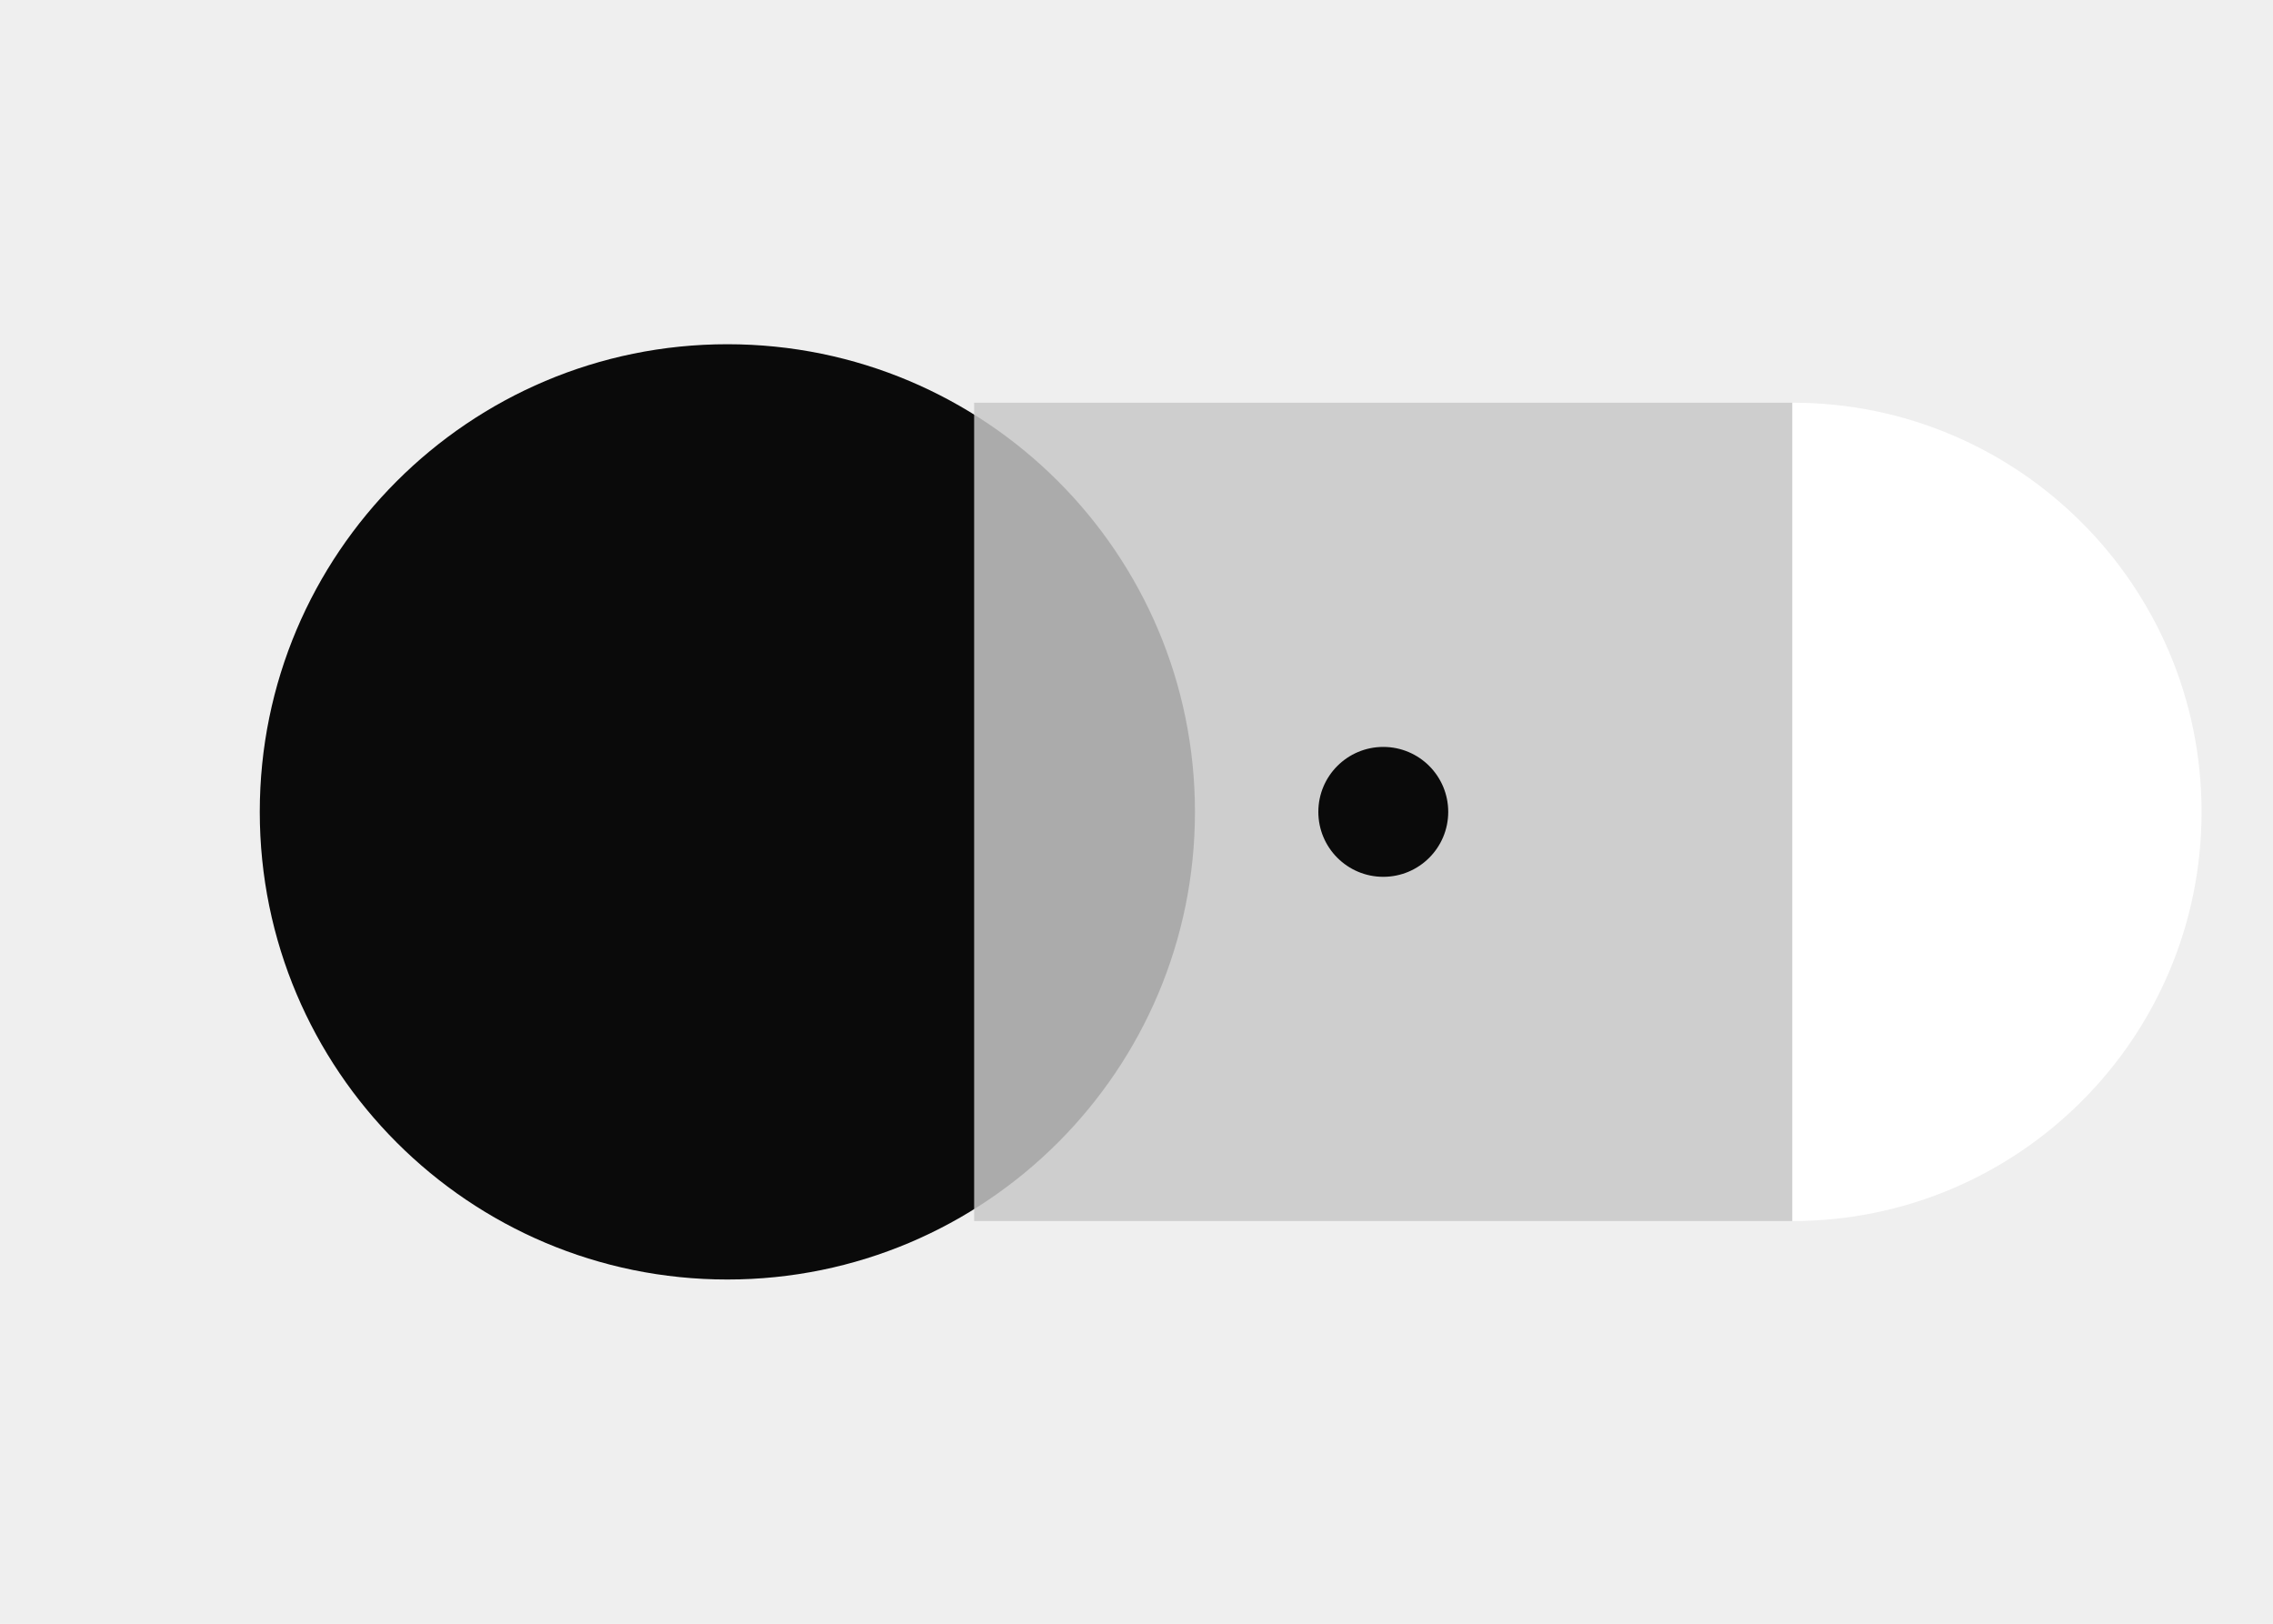
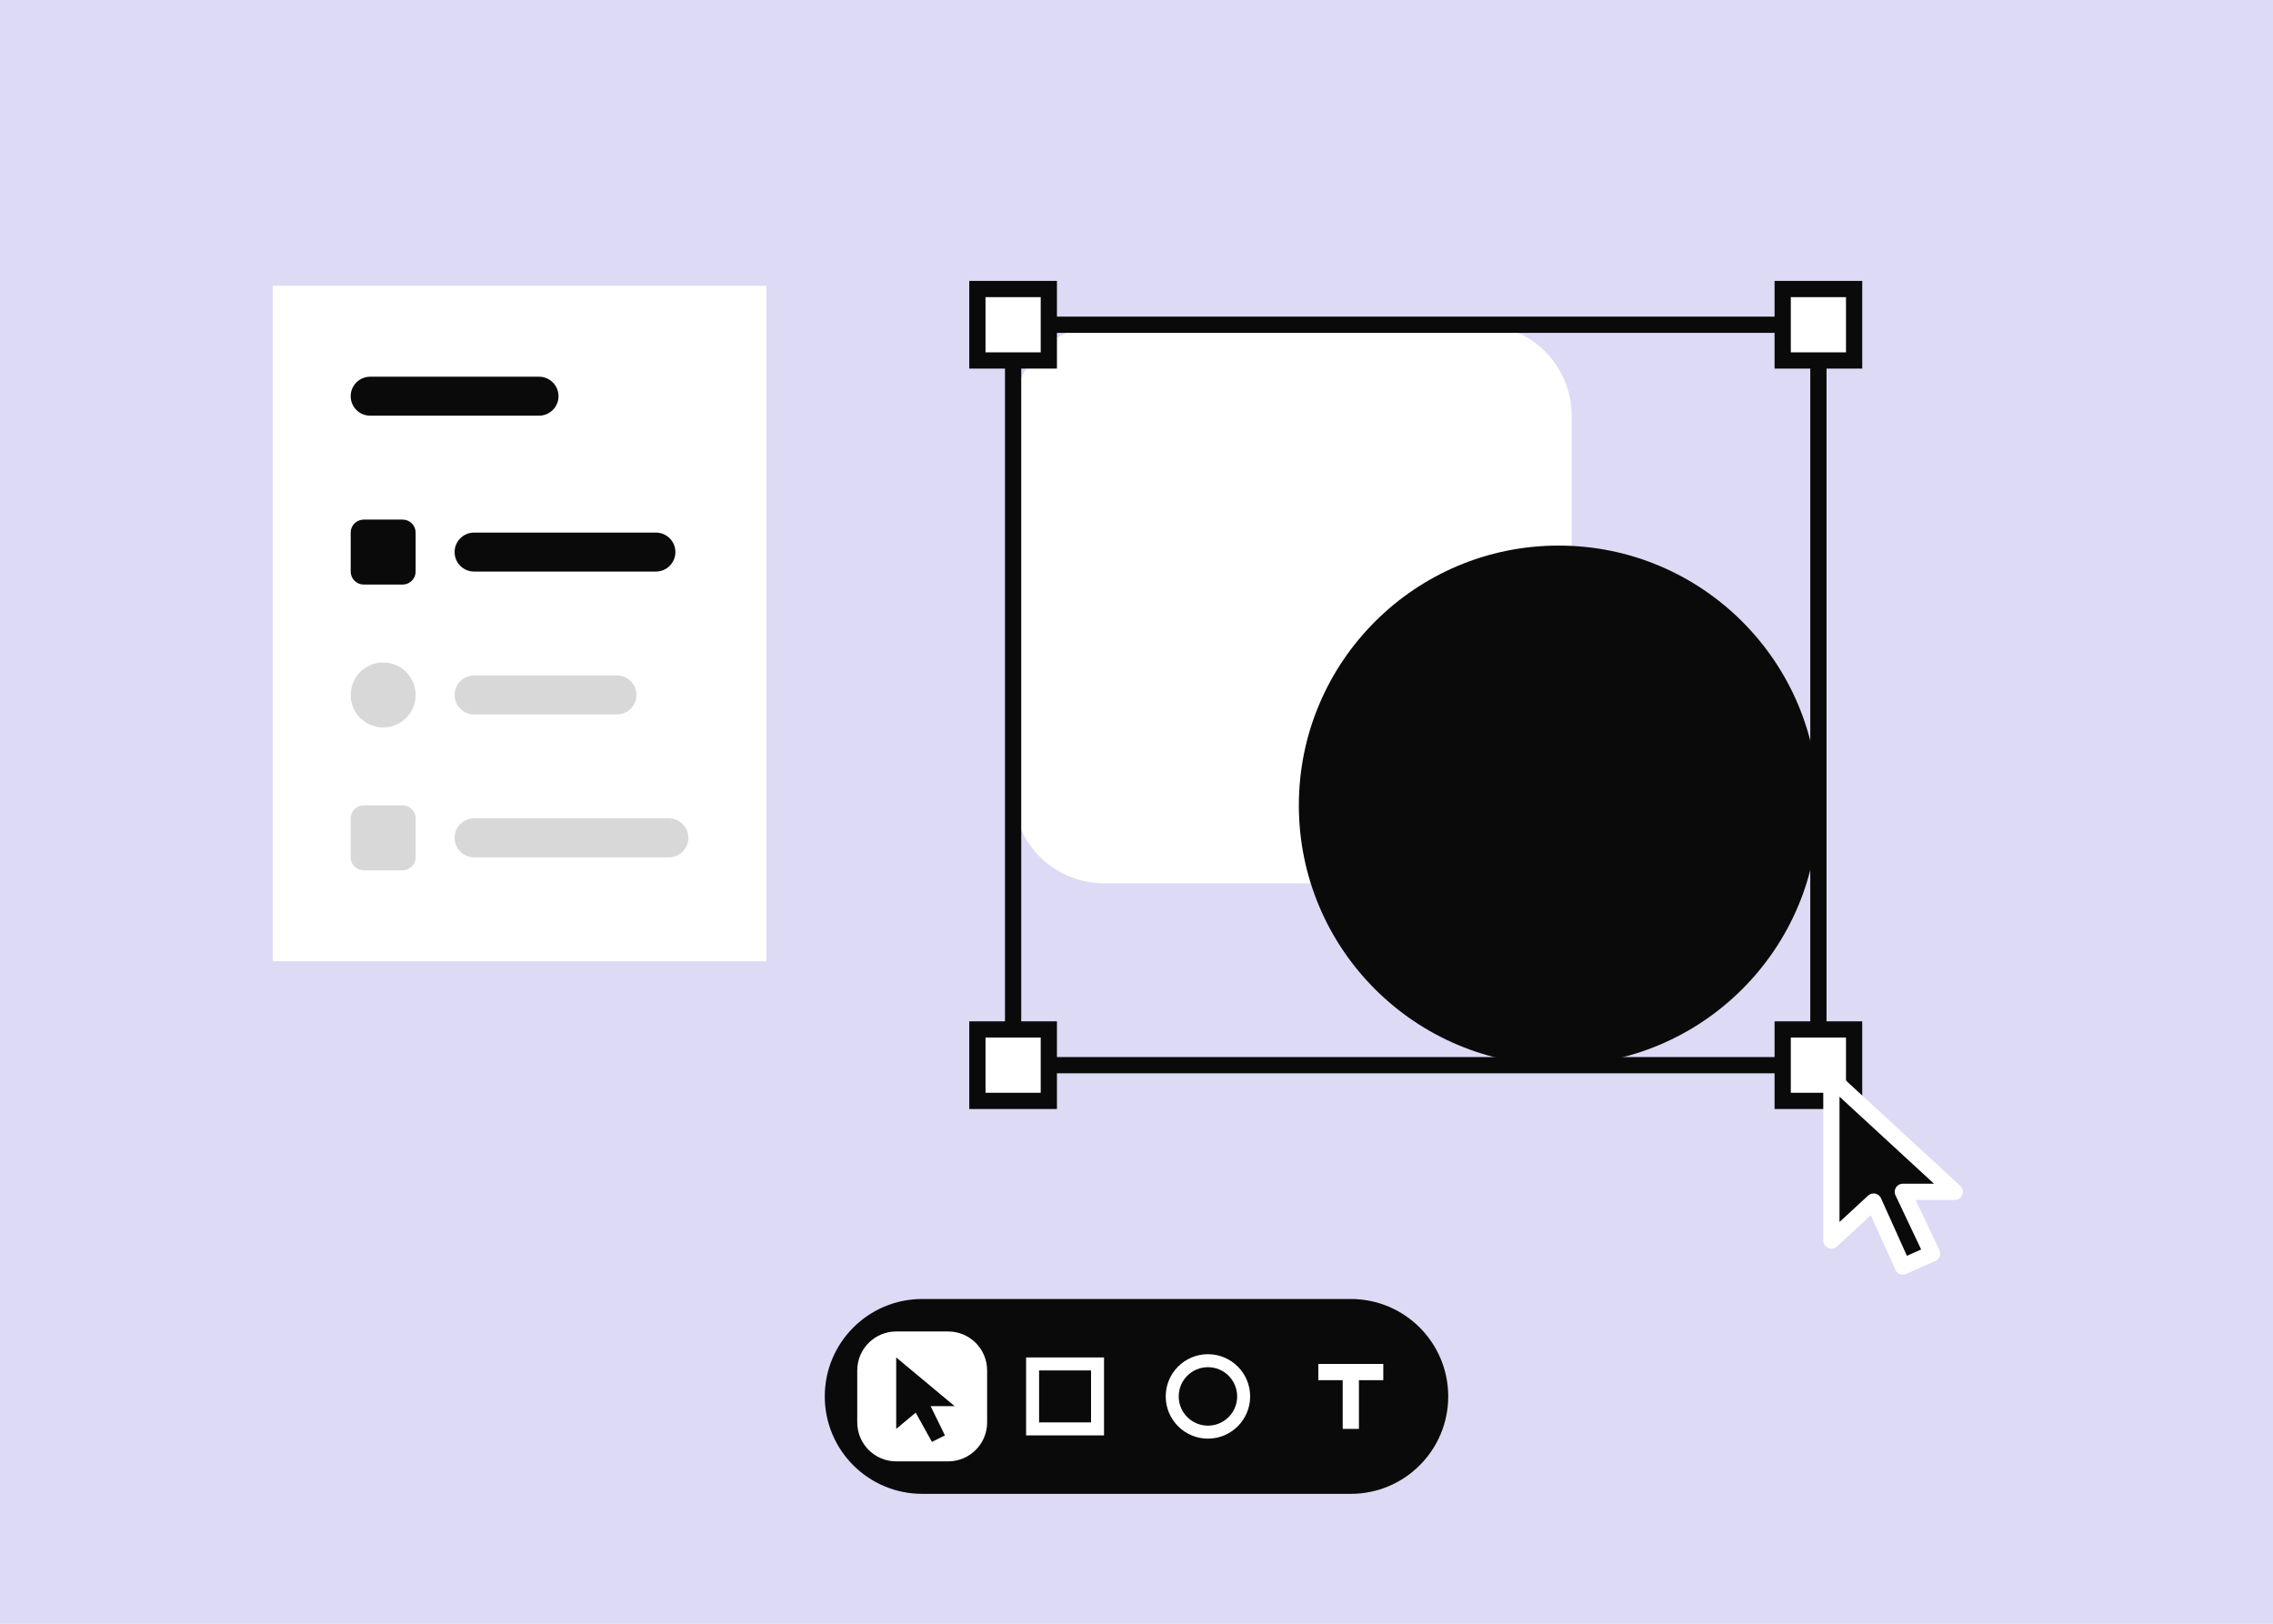
<svg xmlns="http://www.w3.org/2000/svg" viewBox="0 0 350 250">
-   <rect width="350" height="250" fill="#efefef" />
-   <circle cx="112" cy="125" r="72" fill="#0a0a0a" />
-   <rect x="150" y="62" width="126" height="126" fill="#c8c8c8" fill-opacity="0.85" />
-   <path d="M276 188 L276 62 A63 63 0 0 1 276 188 Z" fill="#fff" />
-   <circle cx="213" cy="125" r="10" fill="#0a0a0a" />
+   <rect width="350" height="250" fill="#dddaf5" />
+   <rect x="42" y="44" width="76" height="104" fill="#fff" />
+   <rect x="54" y="58" width="32" height="6" rx="3" fill="#0a0a0a" />
+   <rect x="54" y="80" width="10" height="10" rx="2" fill="#0a0a0a" />
+   <rect x="70" y="82" width="34" height="6" rx="3" fill="#0a0a0a" />
+   <g fill="#0a0a0a" fill-opacity=".16">
+     <circle cx="59" cy="107" r="5" />
+     <rect x="70" y="104" width="28" height="6" rx="3" />
+     <rect x="54" y="124" width="10" height="10" rx="2" />
+     <rect x="70" y="126" width="36" height="6" rx="3" />
+   </g>
+   <rect x="156" y="50" width="86" height="86" rx="14" fill="#fff" />
+   <circle cx="240" cy="124" r="40" fill="#0a0a0a" />
+   <g fill="#fff" stroke="#0a0a0a" stroke-width="2.5">
+     <rect x="156" y="50" width="124" height="114" fill="none" />
+     <rect x="150.5" y="44.5" width="11" height="11" />
+     <rect x="274.5" y="44.5" width="11" height="11" />
+     <rect x="150.5" y="158.5" width="11" height="11" />
+     <rect x="274.5" y="158.5" width="11" height="11" />
+   </g>
+   <path d="M282 166 V191 L288.5 185 L293 195 L297.5 193 L293 183.5 H301 Z" fill="#0a0a0a" stroke="#fff" stroke-width="2.5" stroke-linejoin="round" />
+   <rect x="127" y="200" width="96" height="30" rx="15" fill="#0a0a0a" />
+   <rect x="132" y="205" width="20" height="20" rx="6" fill="#fff" />
+   <path d="M138 209 V220 L141 217.5 L143.5 222 L145.5 221 L143.3 216.5 H147 Z" fill="#0a0a0a" />
+   <rect x="159" y="210" width="10" height="10" fill="none" stroke="#fff" stroke-width="2" />
+   <circle cx="186" cy="215" r="5.5" fill="none" stroke="#fff" stroke-width="2" />
+   <rect x="203" y="210" width="10" height="2.5" fill="#fff" />
+   <rect x="206.75" y="210" width="2.5" height="10" fill="#fff" />
</svg>
